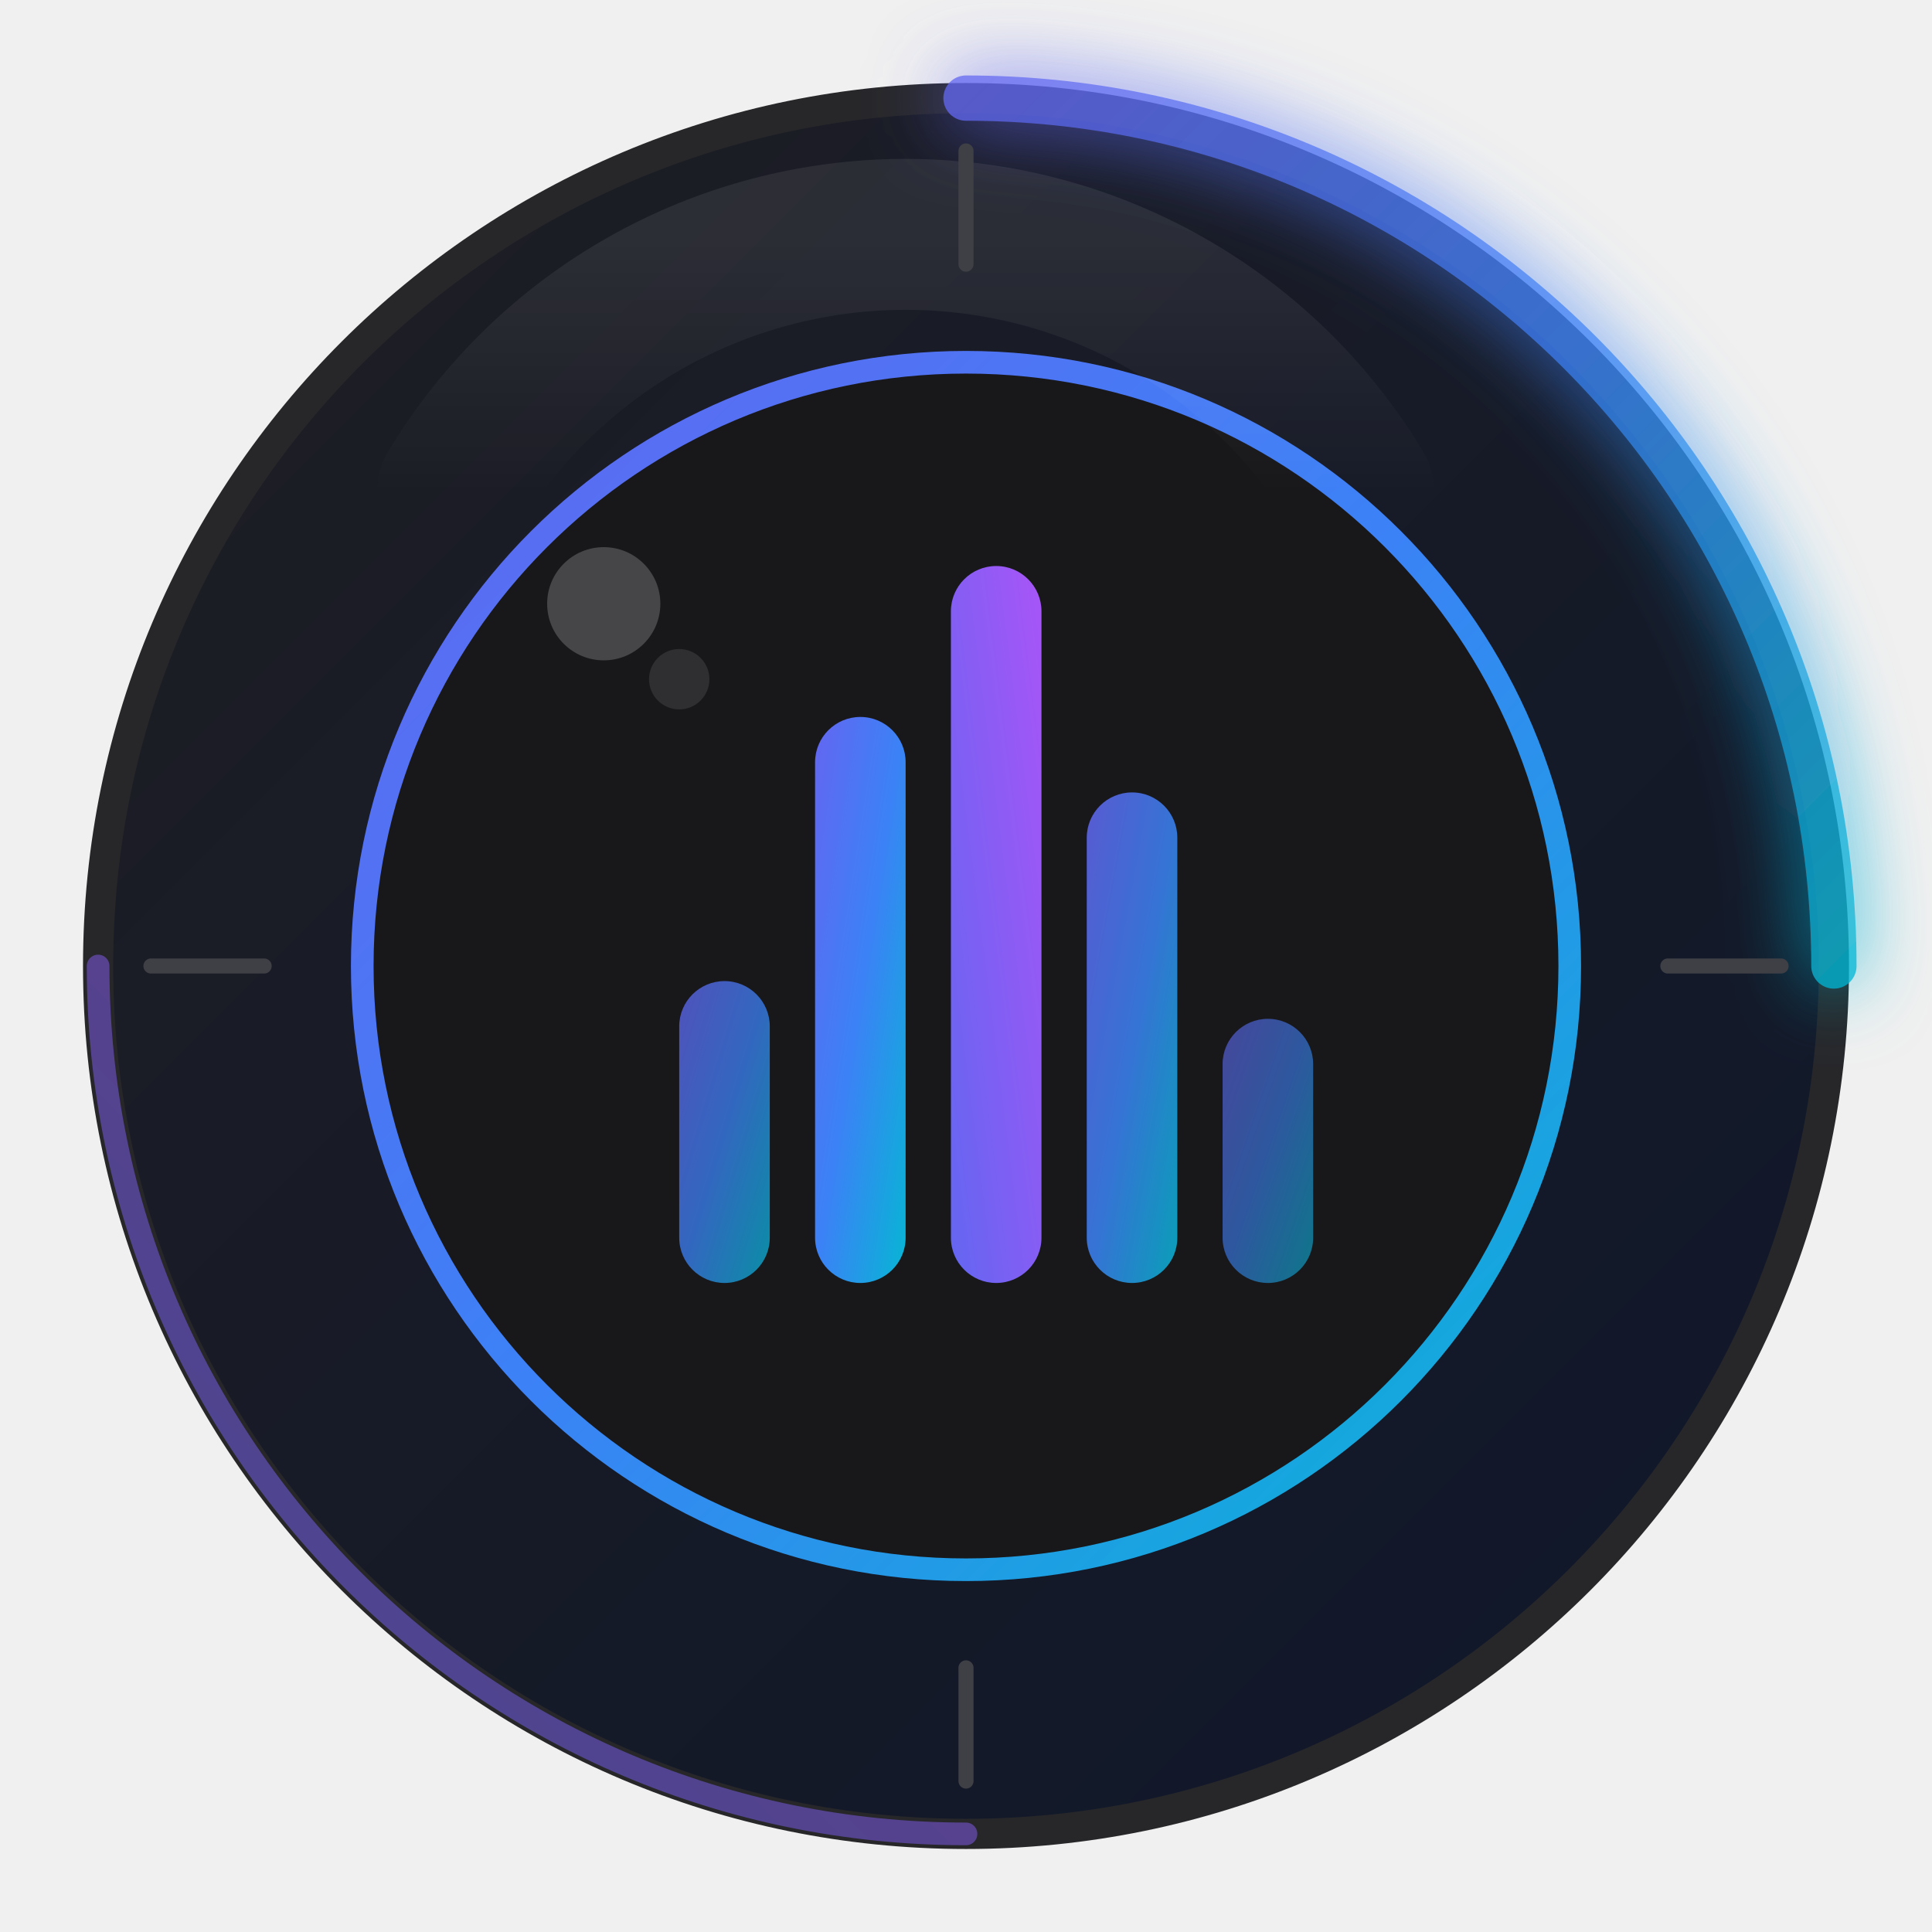
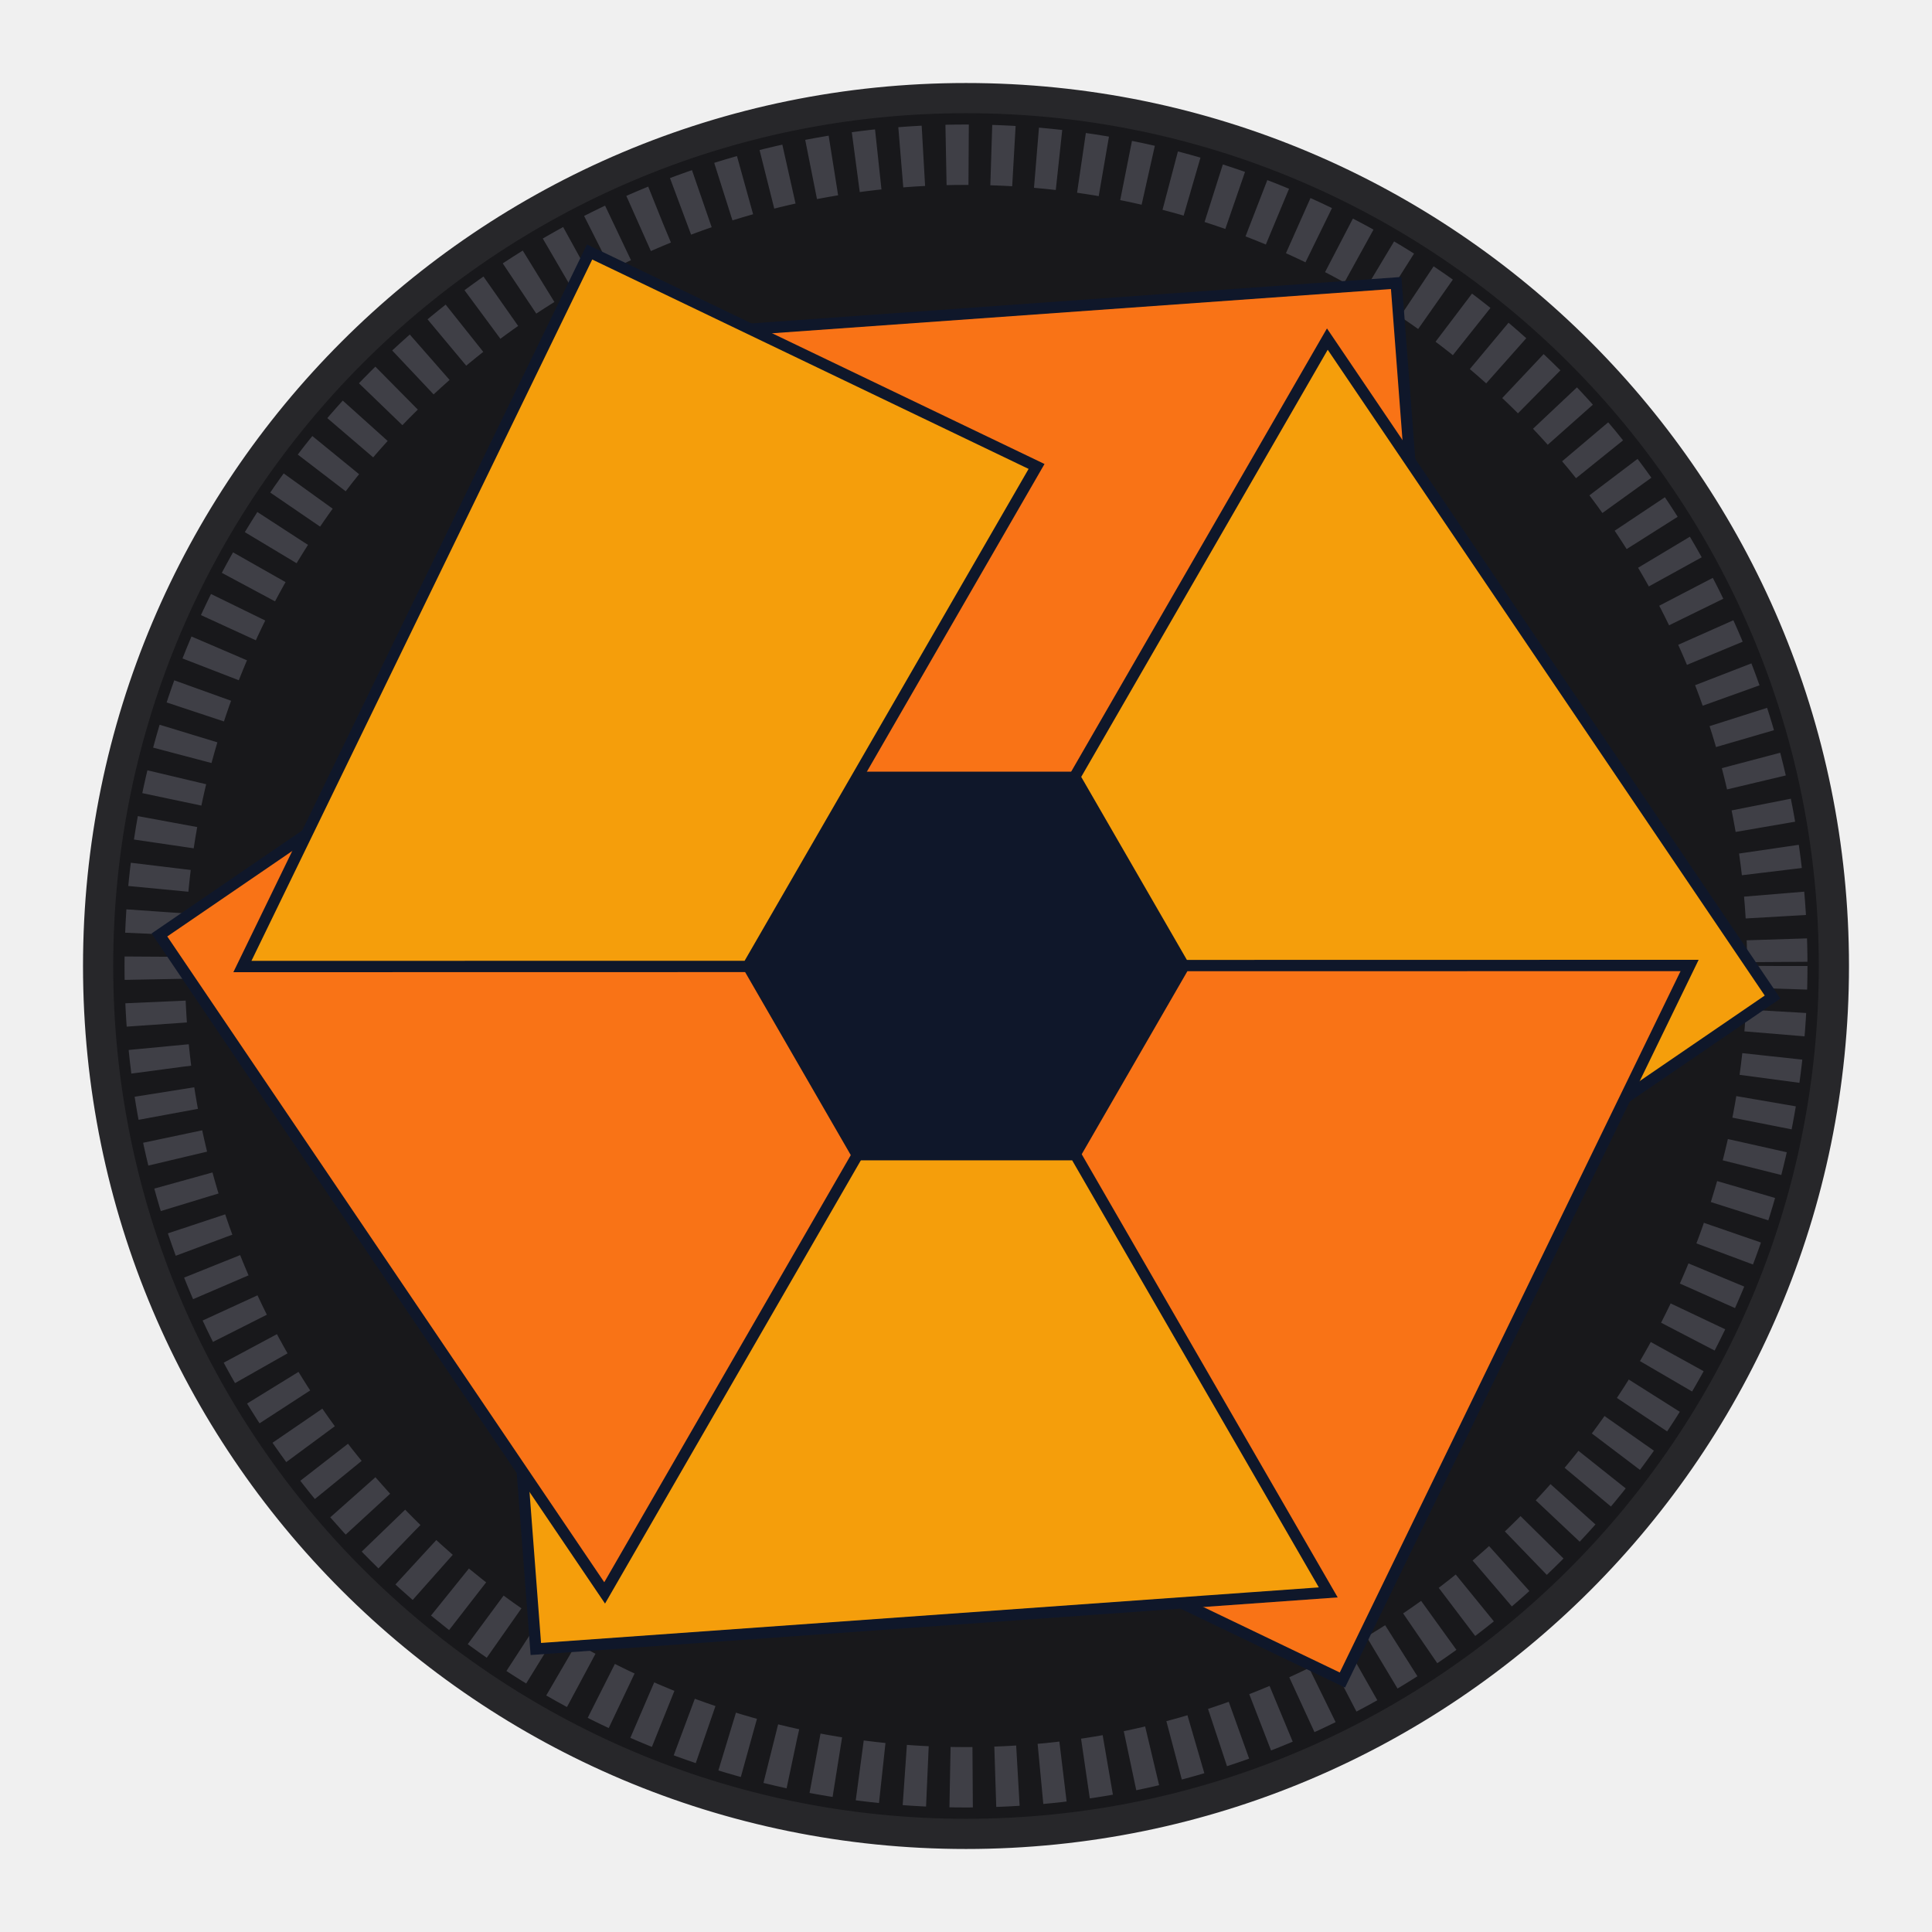
<svg xmlns="http://www.w3.org/2000/svg" width="512" height="512" viewBox="0 0 512 512" fill="none">
-   <defs>
-     <linearGradient id="bgGrad" x1="0%" y1="0%" x2="100%" y2="100%">
-       <stop offset="0%" stop-color="#1e1e24" />
-       <stop offset="100%" stop-color="#0f172a" />
-     </linearGradient>
-     <linearGradient id="primaryGrad" x1="0%" y1="0%" x2="100%" y2="100%">
-       <stop offset="0%" stop-color="#6366f1" />
-       <stop offset="50%" stop-color="#3b82f6" />
-       <stop offset="100%" stop-color="#06b6d4" />
-     </linearGradient>
-     <linearGradient id="overlayGrad" x1="0%" y1="0%" x2="0%" y2="100%">
-       <stop offset="0%" stop-color="#ffffff" stop-opacity="0.15" />
-       <stop offset="100%" stop-color="#ffffff" stop-opacity="0.0" />
-     </linearGradient>
-     <linearGradient id="accentGrad" x1="100%" y1="0%" x2="0%" y2="100%">
-       <stop offset="0%" stop-color="#a855f7" />
-       <stop offset="100%" stop-color="#6366f1" />
-     </linearGradient>
-     <filter id="glow" x="-20%" y="-20%" width="140%" height="140%">
-       <feGaussianBlur stdDeviation="10" result="blur" />
-       <feComposite in="SourceGraphic" in2="blur" operator="over" />
-     </filter>
-   </defs>
-   <circle cx="256" cy="256" r="230" fill="url(#bgGrad)" stroke="#27272a" stroke-width="8" />
-   <path d="M 256,26 A 230,230 0 0,1 486,256" stroke="url(#primaryGrad)" stroke-width="12" stroke-linecap="round" filter="url(#glow)" opacity="0.8" />
-   <path d="M 256,486 A 230,230 0 0,1 26,256" stroke="url(#accentGrad)" stroke-width="6" stroke-linecap="round" opacity="0.5" />
-   <circle cx="256" cy="256" r="160" fill="#18181b" stroke="url(#primaryGrad)" stroke-width="6" />
-   <rect x="180" y="260" width="24" height="80" rx="12" fill="url(#primaryGrad)" opacity="0.75" />
-   <rect x="216" y="190" width="24" height="150" rx="12" fill="url(#primaryGrad)" />
-   <rect x="252" y="150" width="24" height="190" rx="12" fill="url(#accentGrad)" />
-   <rect x="288" y="210" width="24" height="130" rx="12" fill="url(#primaryGrad)" opacity="0.85" />
-   <rect x="324" y="270" width="24" height="70" rx="12" fill="url(#primaryGrad)" opacity="0.6" />
-   <path d="M 120,130 A 140,140 0 0,1 360,130" fill="none" stroke="url(#overlayGrad)" stroke-width="40" stroke-linecap="round" opacity="0.5" />
-   <circle cx="160" cy="160" r="15" fill="#ffffff" opacity="0.2" />
-   <circle cx="180" cy="180" r="8" fill="#ffffff" opacity="0.1" />
-   <path d="M 256,40 L 256,70" stroke="#3f3f46" stroke-width="4" stroke-linecap="round" />
-   <path d="M 256,442 L 256,472" stroke="#3f3f46" stroke-width="4" stroke-linecap="round" />
-   <path d="M 40,256 L 70,256" stroke="#3f3f46" stroke-width="4" stroke-linecap="round" />
-   <path d="M 442,256 L 472,256" stroke="#3f3f46" stroke-width="4" stroke-linecap="round" />
+   <circle cx="256" cy="256" r="230" fill="#18181b" stroke="#27272a" stroke-width="8" />
+   <circle cx="256" cy="256" r="215" fill="none" stroke="#3f3f46" stroke-width="16" stroke-dasharray="6, 6" />
+   <circle cx="256" cy="256" r="160" fill="#0f172a" stroke="#f59e0b" stroke-width="6" />
+   <g id="aperture-blades">
+     <path d="M 227,206 L 380,206 L 370,75 L 160,90 Z" fill="#f97316" stroke="#0f172a" stroke-width="3" />
+     <path d="M 227,206 L 380,206 L 370,75 L 160,90 Z" fill="#f59e0b" stroke="#0f172a" stroke-width="3" transform="rotate(60 256 256)" />
+     <path d="M 227,206 L 380,206 L 370,75 L 160,90 Z" fill="#f97316" stroke="#0f172a" stroke-width="3" transform="rotate(120 256 256)" />
+     <path d="M 227,206 L 380,206 L 370,75 L 160,90 Z" fill="#f59e0b" stroke="#0f172a" stroke-width="3" transform="rotate(180 256 256)" />
+     <path d="M 227,206 L 380,206 L 370,75 L 160,90 Z" fill="#f97316" stroke="#0f172a" stroke-width="3" transform="rotate(240 256 256)" />
+     <path d="M 227,206 L 380,206 L 370,75 L 160,90 Z" fill="#f59e0b" stroke="#0f172a" stroke-width="3" transform="rotate(300 256 256)" />
+   </g>
</svg>
